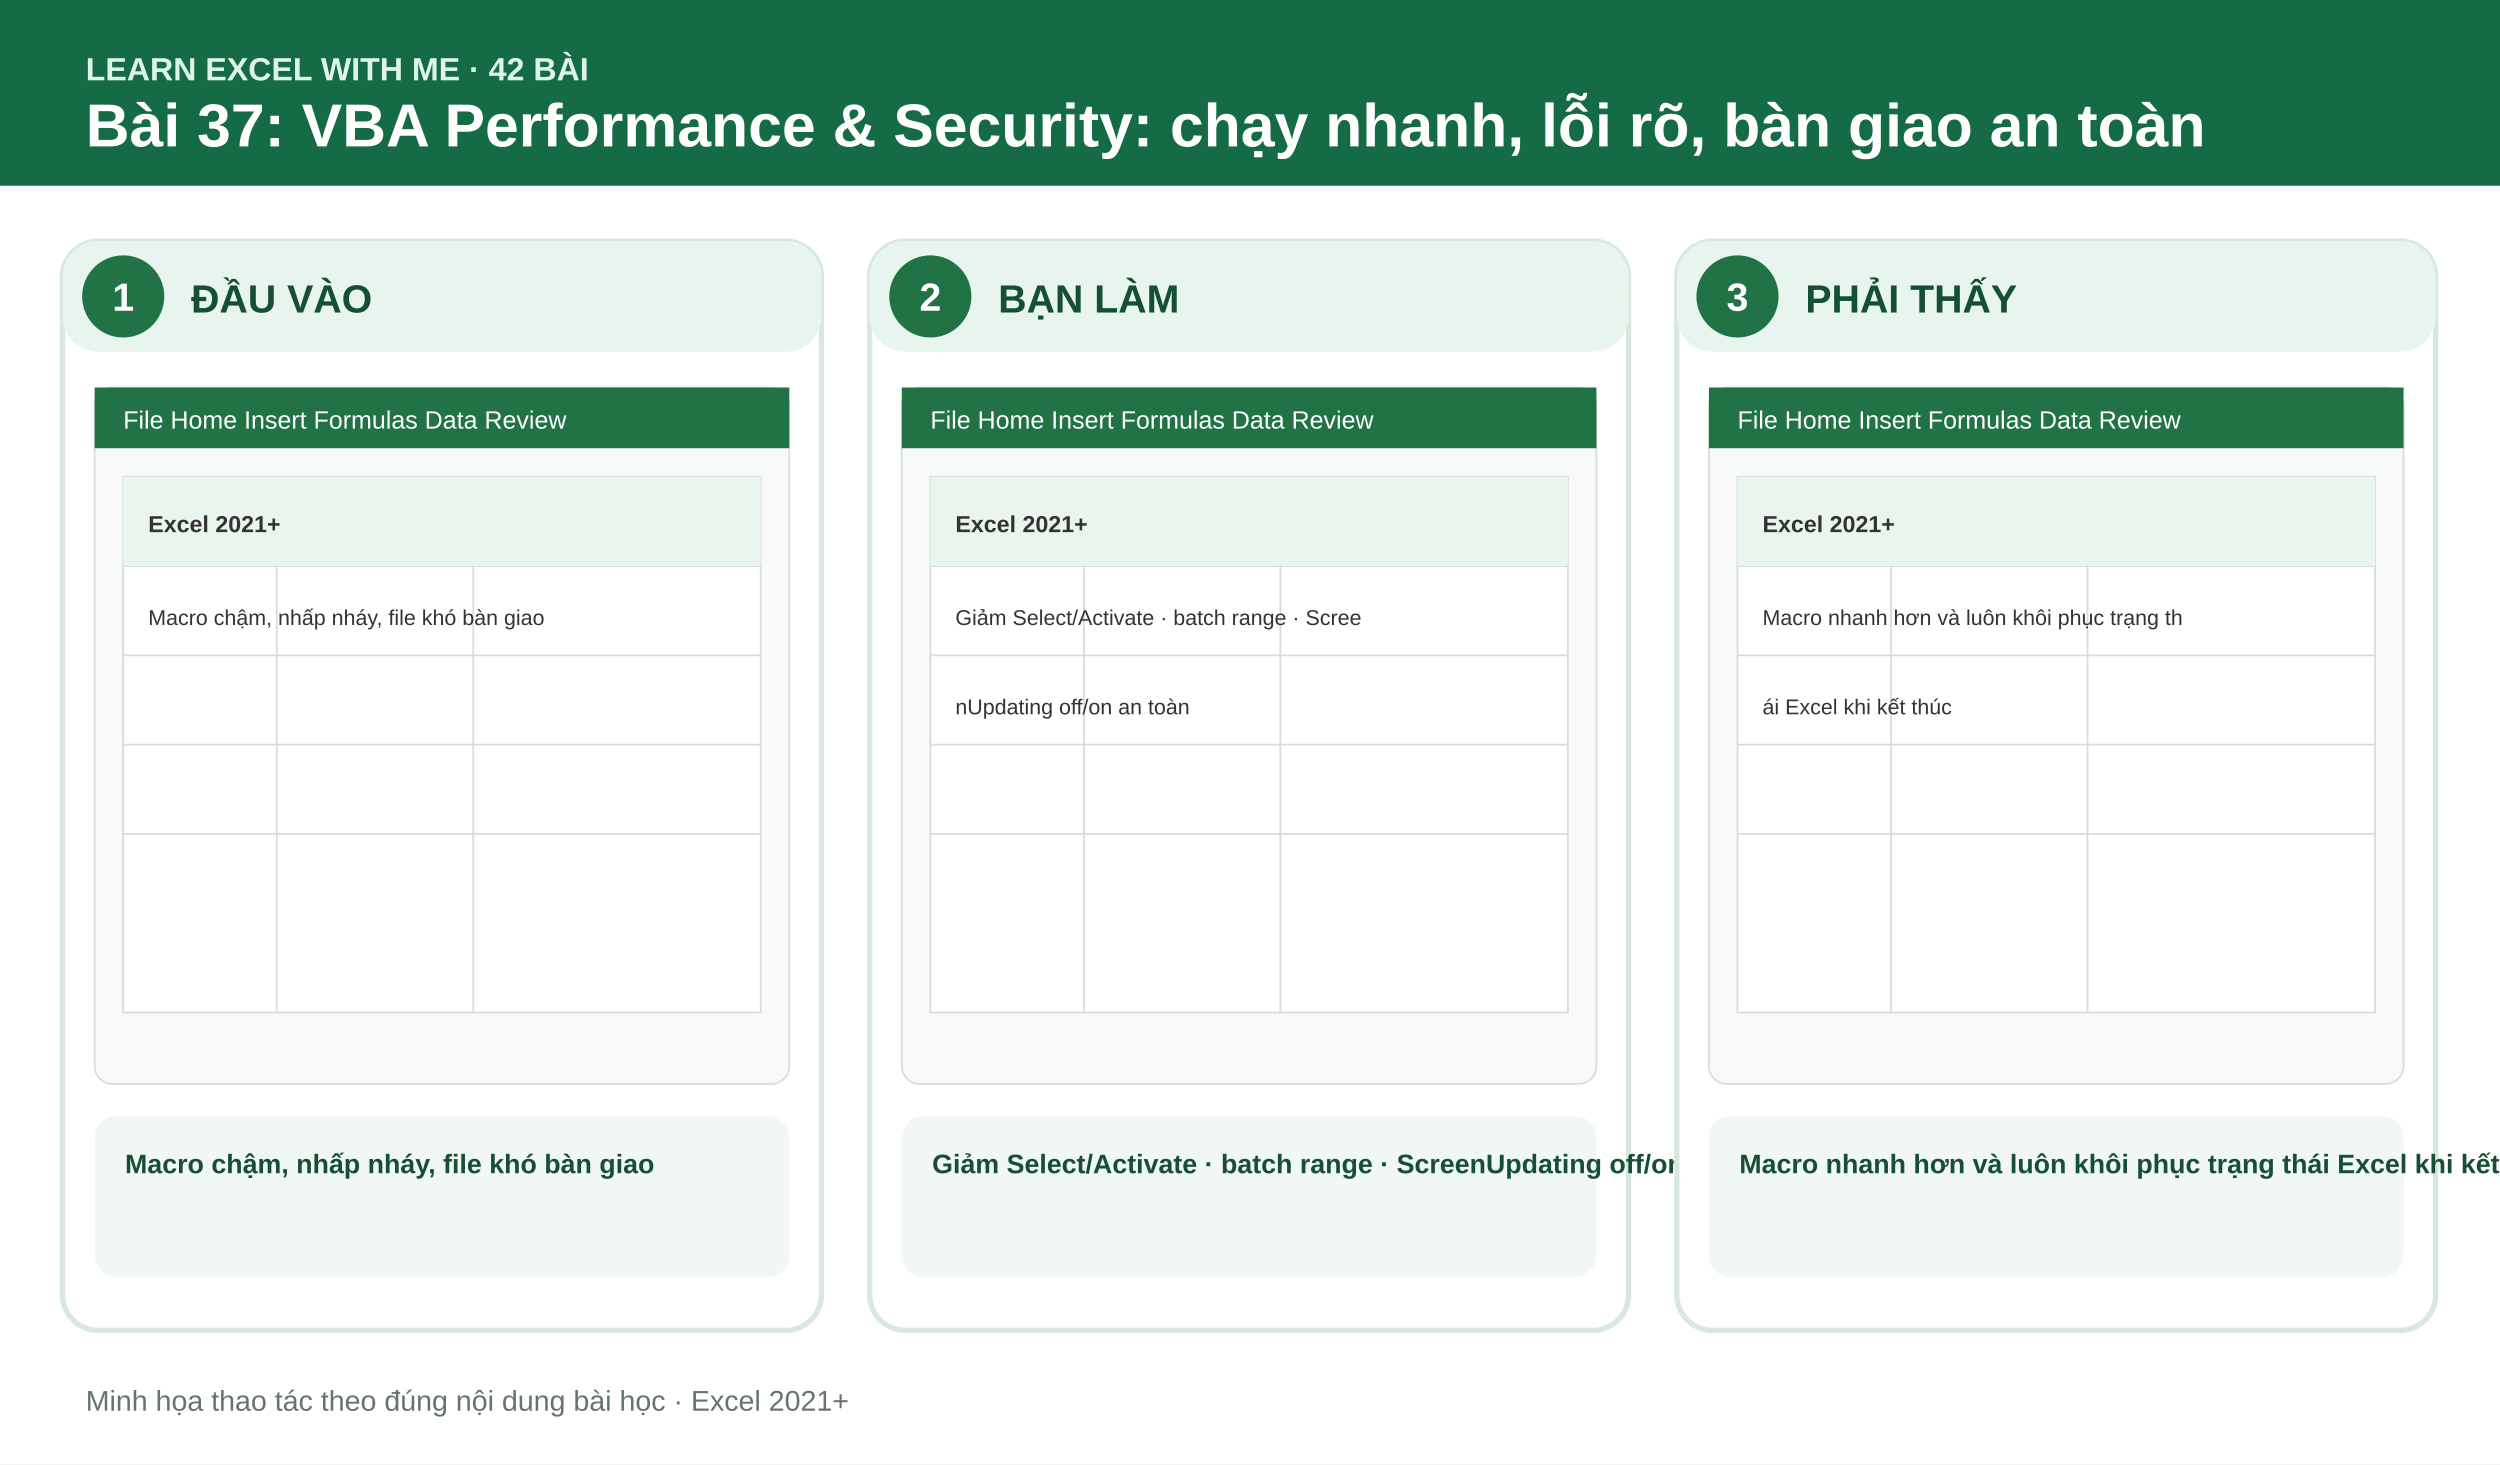
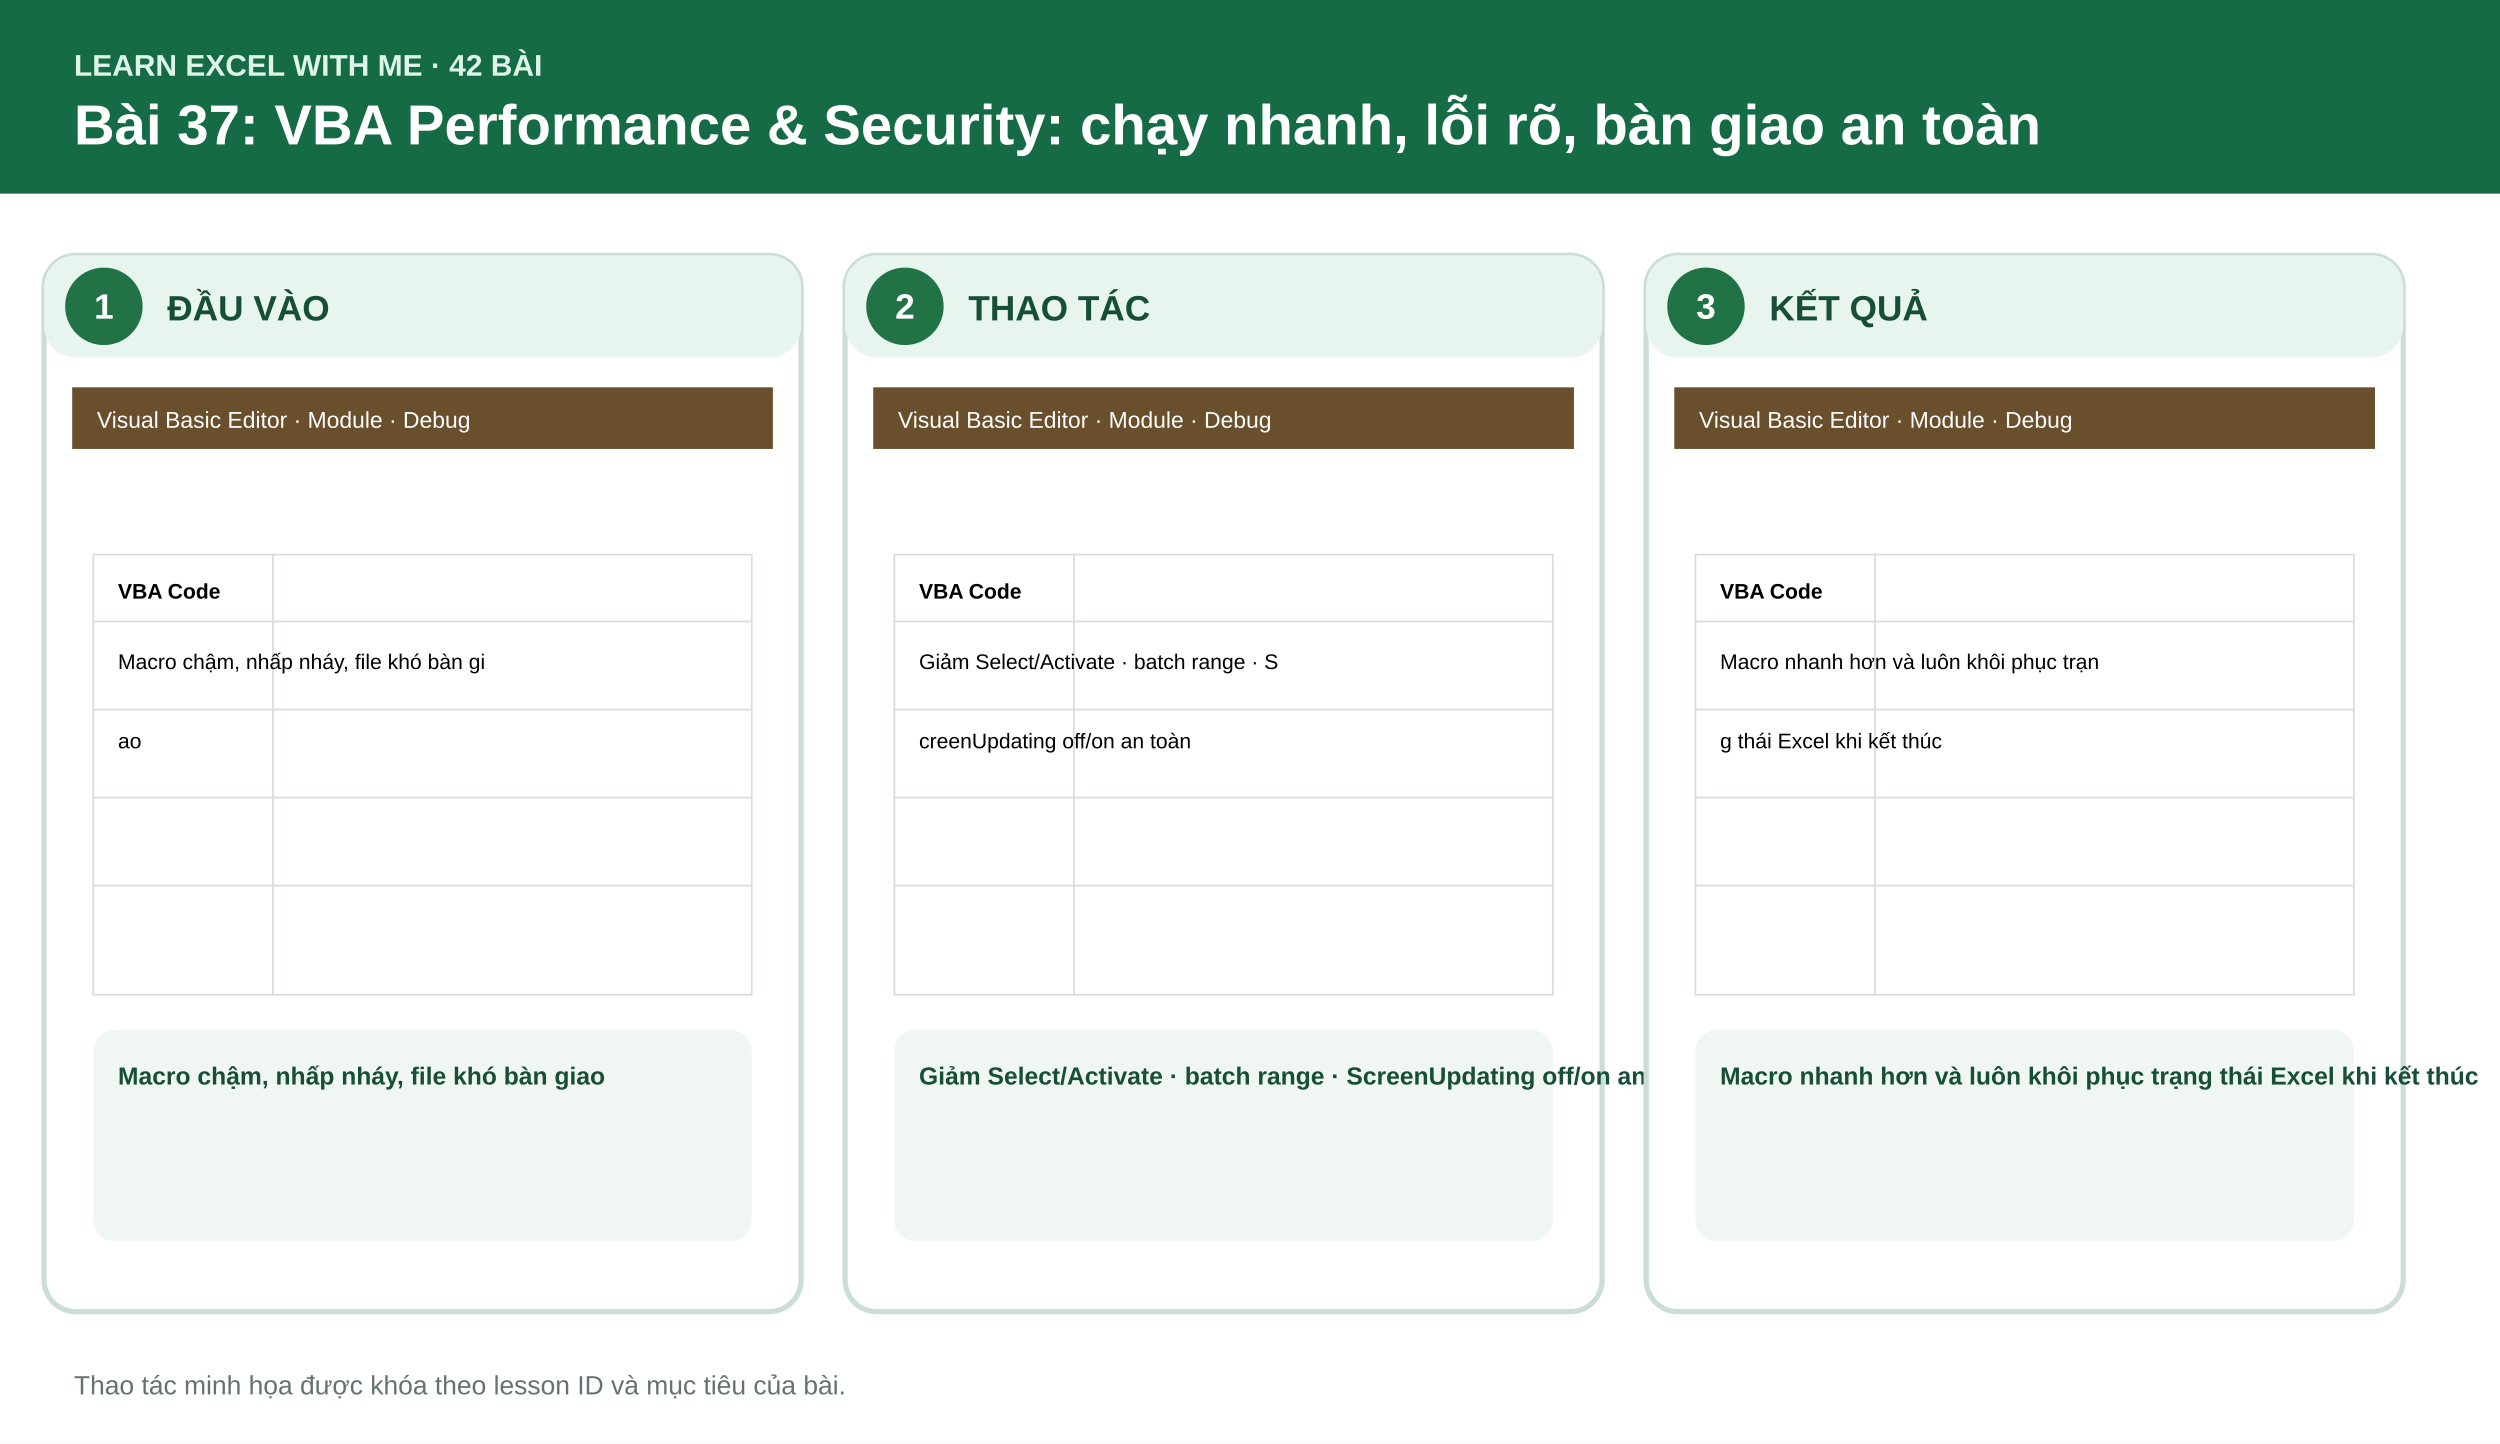
- <svg xmlns="http://www.w3.org/2000/svg" width="1400" height="820">
-   <rect width="1400" height="820" fill="#fff" />
-   <rect width="1400" height="104" fill="#146b45" />
-   <text x="48" y="45" font-family="Arial" font-size="18" font-weight="700" fill="#dff4e8">LEARN EXCEL WITH ME · 42 BÀI</text>
-   <text x="48" y="82" font-family="Arial" font-size="34" font-weight="700" fill="#fff">Bài 37: VBA Performance &amp; Security: chạy nhanh, lỗi rõ, bàn giao an toàn</text>
-   <rect x="35" y="135" width="425" height="610" rx="20" fill="#fff" stroke="#d8e8df" stroke-width="3" />
-   <rect x="35" y="135" width="425" height="62" rx="20" fill="#e8f5ee" />
-   <circle cx="69" cy="166" r="23" fill="#217346" />
-   <text x="69" y="174" text-anchor="middle" font-family="Arial" font-size="22" font-weight="700" fill="#fff">1</text>
-   <text x="107" y="175" font-family="Arial" font-size="22" font-weight="700" fill="#154f35">ĐẦU VÀO</text>
-   <rect x="53" y="217" width="389" height="390" rx="10" fill="#f8faf9" stroke="#d7ddd9" />
-   <rect x="53" y="217" width="389" height="34" fill="#217346" />
-   <text x="69" y="240" font-family="Arial" font-size="14" fill="#fff">File  Home  Insert  Formulas  Data  Review</text>
-   <rect x="69" y="267" width="357" height="300" fill="#fff" stroke="#d7ddd9" />
-   <path d="M69 317h357M69 367h357M69 417h357M69 467h357M155 267v300M265 267v300" stroke="#d7ddd9" />
-   <rect x="69" y="267" width="357" height="50" fill="#eaf5ee" />
-   <text x="83" y="298" font-family="Arial" font-size="13" font-weight="700" fill="#333">Excel 2021+</text>
-   <text x="83" y="350" font-family="Arial" font-size="12" fill="#333">Macro chậm, nhấp nháy, file khó bàn giao</text>
-   <text x="83" y="400" font-family="Arial" font-size="12" fill="#333" />
-   <text x="83" y="450" font-family="Arial" font-size="12" fill="#333" />
-   <rect x="53" y="625" width="389" height="90" rx="12" fill="#f1f7f4" />
-   <text x="70" y="657" font-family="Arial" font-size="15" font-weight="700" fill="#174f36">Macro chậm, nhấp nháy, file khó bàn giao</text>
-   <rect x="487" y="135" width="425" height="610" rx="20" fill="#fff" stroke="#d8e8df" stroke-width="3" />
-   <rect x="487" y="135" width="425" height="62" rx="20" fill="#e8f5ee" />
-   <circle cx="521" cy="166" r="23" fill="#217346" />
-   <text x="521" y="174" text-anchor="middle" font-family="Arial" font-size="22" font-weight="700" fill="#fff">2</text>
-   <text x="559" y="175" font-family="Arial" font-size="22" font-weight="700" fill="#154f35">BẠN LÀM</text>
-   <rect x="505" y="217" width="389" height="390" rx="10" fill="#f8faf9" stroke="#d7ddd9" />
-   <rect x="505" y="217" width="389" height="34" fill="#217346" />
-   <text x="521" y="240" font-family="Arial" font-size="14" fill="#fff">File  Home  Insert  Formulas  Data  Review</text>
-   <rect x="521" y="267" width="357" height="300" fill="#fff" stroke="#d7ddd9" />
-   <path d="M521 317h357M521 367h357M521 417h357M521 467h357M607 267v300M717 267v300" stroke="#d7ddd9" />
-   <rect x="521" y="267" width="357" height="50" fill="#eaf5ee" />
-   <text x="535" y="298" font-family="Arial" font-size="13" font-weight="700" fill="#333">Excel 2021+</text>
-   <text x="535" y="350" font-family="Arial" font-size="12" fill="#333">Giảm Select/Activate · batch range · Scree</text>
-   <text x="535" y="400" font-family="Arial" font-size="12" fill="#333">nUpdating off/on an toàn</text>
-   <text x="535" y="450" font-family="Arial" font-size="12" fill="#333" />
-   <rect x="505" y="625" width="389" height="90" rx="12" fill="#f1f7f4" />
-   <text x="522" y="657" font-family="Arial" font-size="15" font-weight="700" fill="#174f36">Giảm Select/Activate · batch range · ScreenUpdating off/on an toàn</text>
-   <rect x="939" y="135" width="425" height="610" rx="20" fill="#fff" stroke="#d8e8df" stroke-width="3" />
-   <rect x="939" y="135" width="425" height="62" rx="20" fill="#e8f5ee" />
-   <circle cx="973" cy="166" r="23" fill="#217346" />
-   <text x="973" y="174" text-anchor="middle" font-family="Arial" font-size="22" font-weight="700" fill="#fff">3</text>
-   <text x="1011" y="175" font-family="Arial" font-size="22" font-weight="700" fill="#154f35">PHẢI THẤY</text>
-   <rect x="957" y="217" width="389" height="390" rx="10" fill="#f8faf9" stroke="#d7ddd9" />
-   <rect x="957" y="217" width="389" height="34" fill="#217346" />
-   <text x="973" y="240" font-family="Arial" font-size="14" fill="#fff">File  Home  Insert  Formulas  Data  Review</text>
-   <rect x="973" y="267" width="357" height="300" fill="#fff" stroke="#d7ddd9" />
-   <path d="M973 317h357M973 367h357M973 417h357M973 467h357M1059 267v300M1169 267v300" stroke="#d7ddd9" />
-   <rect x="973" y="267" width="357" height="50" fill="#eaf5ee" />
-   <text x="987" y="298" font-family="Arial" font-size="13" font-weight="700" fill="#333">Excel 2021+</text>
-   <text x="987" y="350" font-family="Arial" font-size="12" fill="#333">Macro nhanh hơn và luôn khôi phục trạng th</text>
-   <text x="987" y="400" font-family="Arial" font-size="12" fill="#333">ái Excel khi kết thúc</text>
-   <text x="987" y="450" font-family="Arial" font-size="12" fill="#333" />
-   <rect x="957" y="625" width="389" height="90" rx="12" fill="#f1f7f4" />
-   <text x="974" y="657" font-family="Arial" font-size="15" font-weight="700" fill="#174f36">Macro nhanh hơn và luôn khôi phục trạng thái Excel khi kết thúc</text>
-   <text x="48" y="790" font-family="Arial" font-size="16" fill="#66746c">Minh họa thao tác theo đúng nội dung bài học · Excel 2021+</text>
+ <svg xmlns="http://www.w3.org/2000/svg" width="1420" height="820">
+   <rect width="1420" height="820" fill="#fff" />
+   <rect width="1420" height="110" fill="#146b45" />
+   <text x="42" y="43" font-family="Arial" font-size="17" font-weight="700" fill="#dff4e8">LEARN EXCEL WITH ME · 42 BÀI</text>
+   <text x="42" y="82" font-family="Arial" font-size="32" font-weight="700" fill="#fff">Bài 37: VBA Performance &amp; Security: chạy nhanh, lỗi rõ, bàn giao an toàn</text>
+   <g>
+     <rect x="25" y="145" width="430" height="600" rx="18" fill="#fff" stroke="#cbded4" stroke-width="3" />
+     <rect x="25" y="145" width="430" height="58" rx="18" fill="#e8f5ee" />
+     <circle cx="59" cy="174" r="22" fill="#217346" />
+     <text x="59" y="181" text-anchor="middle" font-family="Arial" font-size="20" font-weight="700" fill="#fff">1</text>
+     <text x="95" y="182" font-family="Arial" font-size="20" font-weight="700" fill="#174f36">ĐẦU VÀO</text>
+     <rect x="41" y="220" width="398" height="35" fill="#6a4f2d" />
+     <text x="55" y="243" font-family="Arial" font-size="13" fill="#fff">Visual Basic Editor · Module · Debug</text>
+     <rect x="53" y="315" width="374" height="250" fill="#fff" stroke="#d6ded9" />
+     <path d="M53 353h374M53 403h374M53 453h374M53 503h374M155 315v250" stroke="#d6ded9" />
+     <text x="67" y="340" font-family="Arial" font-size="12" font-weight="700">VBA Code</text>
+     <text x="67" y="380" font-family="Arial" font-size="12">Macro chậm, nhấp nháy, file khó bàn gi</text>
+     <text x="67" y="425" font-family="Arial" font-size="12">ao</text>
+     <text x="67" y="470" font-family="Arial" font-size="12" />
+     <rect x="53" y="585" width="374" height="120" rx="12" fill="#f0f7f3" />
+     <text x="67" y="616" font-family="Arial" font-size="14" font-weight="700" fill="#174f36">Macro chậm, nhấp nháy, file khó bàn giao</text>
+   </g>
+   <g>
+     <rect x="480" y="145" width="430" height="600" rx="18" fill="#fff" stroke="#cbded4" stroke-width="3" />
+     <rect x="480" y="145" width="430" height="58" rx="18" fill="#e8f5ee" />
+     <circle cx="514" cy="174" r="22" fill="#217346" />
+     <text x="514" y="181" text-anchor="middle" font-family="Arial" font-size="20" font-weight="700" fill="#fff">2</text>
+     <text x="550" y="182" font-family="Arial" font-size="20" font-weight="700" fill="#174f36">THAO TÁC</text>
+     <rect x="496" y="220" width="398" height="35" fill="#6a4f2d" />
+     <text x="510" y="243" font-family="Arial" font-size="13" fill="#fff">Visual Basic Editor · Module · Debug</text>
+     <rect x="508" y="315" width="374" height="250" fill="#fff" stroke="#d6ded9" />
+     <path d="M508 353h374M508 403h374M508 453h374M508 503h374M610 315v250" stroke="#d6ded9" />
+     <text x="522" y="340" font-family="Arial" font-size="12" font-weight="700">VBA Code</text>
+     <text x="522" y="380" font-family="Arial" font-size="12">Giảm Select/Activate · batch range · S</text>
+     <text x="522" y="425" font-family="Arial" font-size="12">creenUpdating off/on an toàn</text>
+     <text x="522" y="470" font-family="Arial" font-size="12" />
+     <rect x="508" y="585" width="374" height="120" rx="12" fill="#f0f7f3" />
+     <text x="522" y="616" font-family="Arial" font-size="14" font-weight="700" fill="#174f36">Giảm Select/Activate · batch range · ScreenUpdating off/on an toàn</text>
+   </g>
+   <g>
+     <rect x="935" y="145" width="430" height="600" rx="18" fill="#fff" stroke="#cbded4" stroke-width="3" />
+     <rect x="935" y="145" width="430" height="58" rx="18" fill="#e8f5ee" />
+     <circle cx="969" cy="174" r="22" fill="#217346" />
+     <text x="969" y="181" text-anchor="middle" font-family="Arial" font-size="20" font-weight="700" fill="#fff">3</text>
+     <text x="1005" y="182" font-family="Arial" font-size="20" font-weight="700" fill="#174f36">KẾT QUẢ</text>
+     <rect x="951" y="220" width="398" height="35" fill="#6a4f2d" />
+     <text x="965" y="243" font-family="Arial" font-size="13" fill="#fff">Visual Basic Editor · Module · Debug</text>
+     <rect x="963" y="315" width="374" height="250" fill="#fff" stroke="#d6ded9" />
+     <path d="M963 353h374M963 403h374M963 453h374M963 503h374M1065 315v250" stroke="#d6ded9" />
+     <text x="977" y="340" font-family="Arial" font-size="12" font-weight="700">VBA Code</text>
+     <text x="977" y="380" font-family="Arial" font-size="12">Macro nhanh hơn và luôn khôi phục trạn</text>
+     <text x="977" y="425" font-family="Arial" font-size="12">g thái Excel khi kết thúc</text>
+     <text x="977" y="470" font-family="Arial" font-size="12" />
+     <rect x="963" y="585" width="374" height="120" rx="12" fill="#f0f7f3" />
+     <text x="977" y="616" font-family="Arial" font-size="14" font-weight="700" fill="#174f36">Macro nhanh hơn và luôn khôi phục trạng thái Excel khi kết thúc</text>
+   </g>
+   <text x="42" y="792" font-family="Arial" font-size="15" fill="#64736b">Thao tác minh họa được khóa theo lesson ID và mục tiêu của bài.</text>
</svg>
